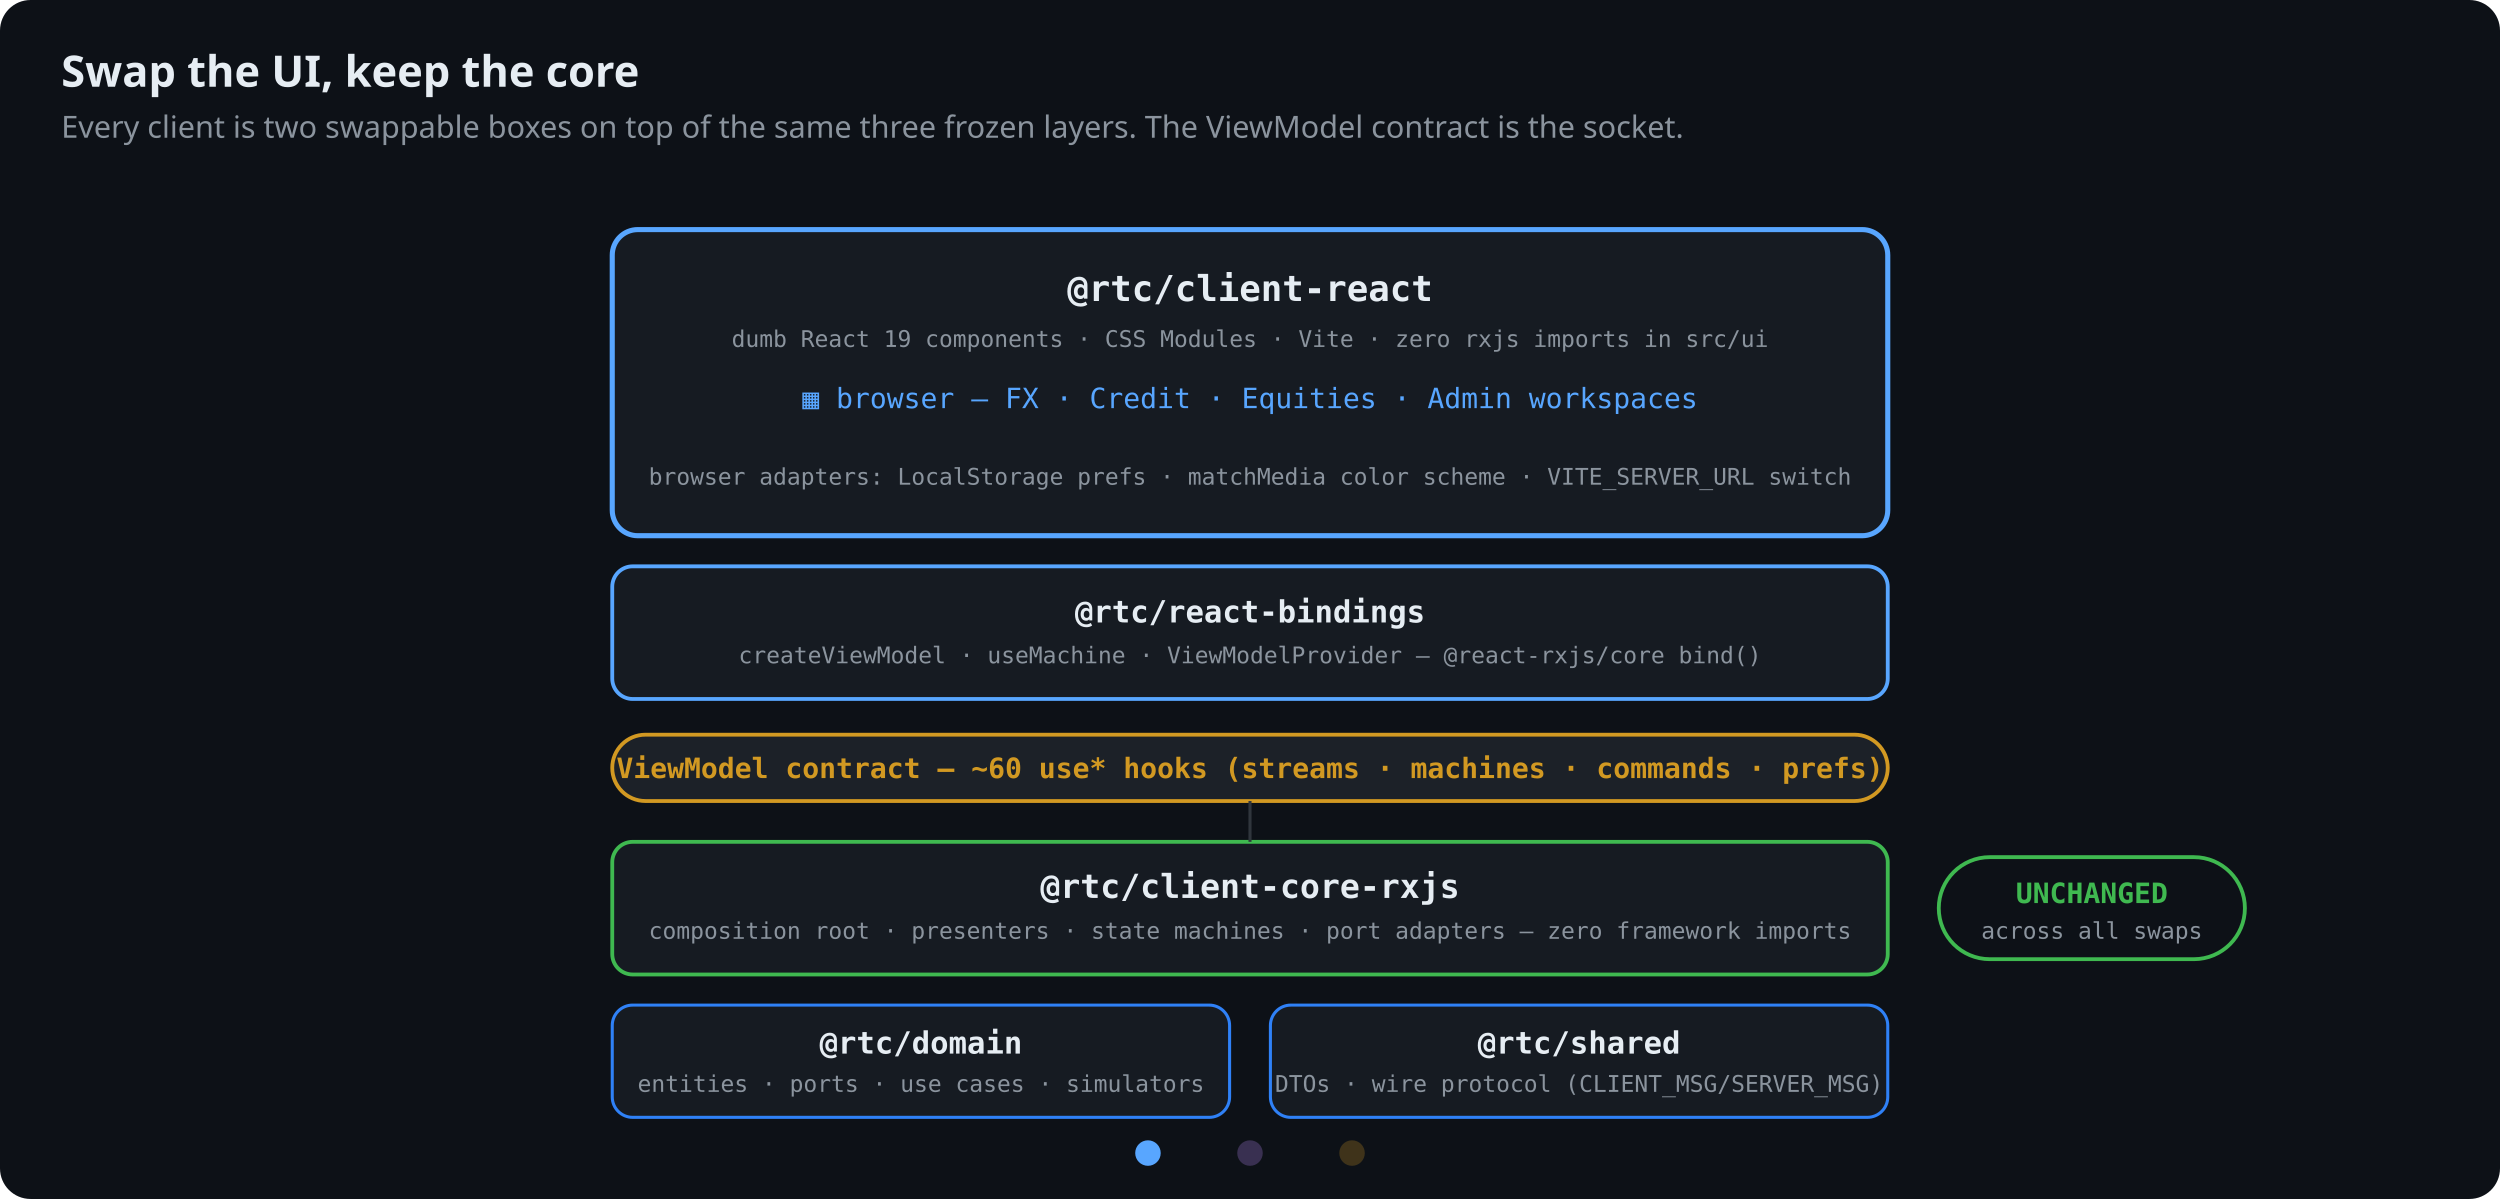
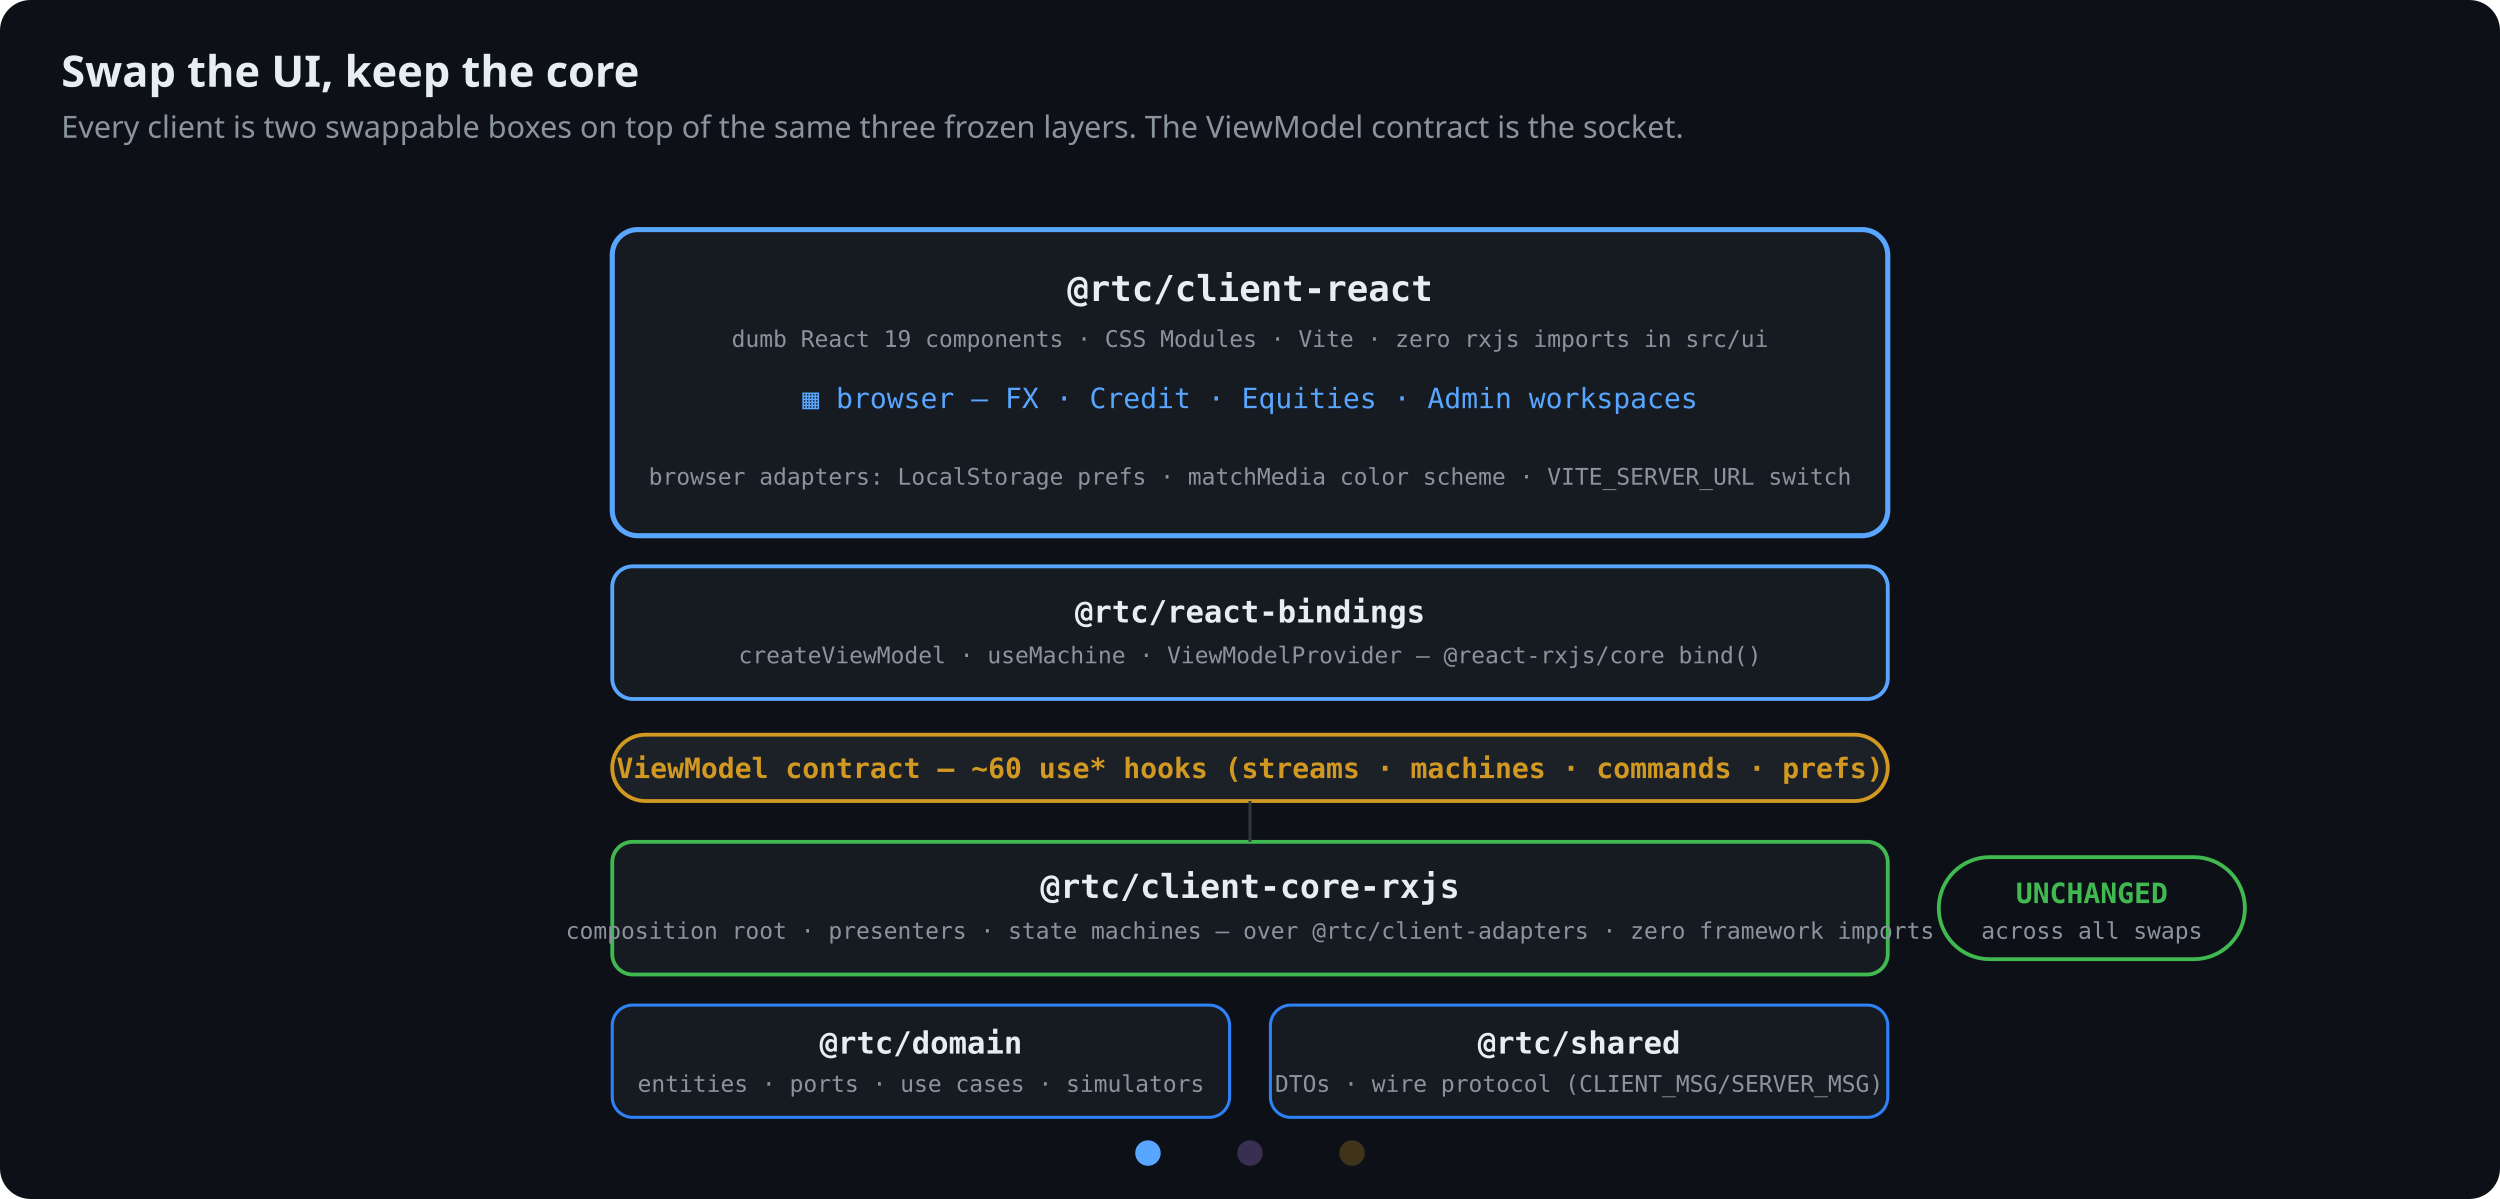
<svg xmlns="http://www.w3.org/2000/svg" viewBox="0 0 980 470" font-family="ui-monospace, SFMono-Regular, Menlo, Consolas, monospace">
  <rect x="0" y="0" width="980" height="470" rx="12" fill="#0d1117" />
  <text x="24" y="34" fill="#e6edf3" font-size="17" font-weight="bold" font-family="ui-sans-serif, system-ui, sans-serif">Swap the UI, keep the core</text>
  <text x="24" y="54" fill="#8b949e" font-size="12" font-family="ui-sans-serif, system-ui, sans-serif">Every client is two swappable boxes on top of the same three frozen layers. The ViewModel contract is the socket.</text>
  <g>
    <rect x="240" y="330" width="500" height="52" rx="8" fill="#161b22" stroke="#3fb950" stroke-width="1.5" />
    <text x="490" y="352" fill="#e6edf3" font-size="13" text-anchor="middle" font-weight="bold">@rtc/client-core-rxjs</text>
-     <text x="490" y="368" fill="#8b949e" font-size="9" text-anchor="middle">composition root · presenters · state machines · port adapters — zero framework imports</text>
+     <text x="490" y="368" fill="#8b949e" font-size="9" text-anchor="middle">composition root · presenters · state machines — over @rtc/client-adapters · zero framework imports</text>
    <rect x="240" y="394" width="242" height="44" rx="8" fill="#161b22" stroke="#2f81f7" stroke-width="1.2" />
    <text x="361" y="413" fill="#e6edf3" font-size="12" text-anchor="middle" font-weight="bold">@rtc/domain</text>
    <text x="361" y="428" fill="#8b949e" font-size="9" text-anchor="middle">entities · ports · use cases · simulators</text>
    <rect x="498" y="394" width="242" height="44" rx="8" fill="#161b22" stroke="#2f81f7" stroke-width="1.2" />
    <text x="619" y="413" fill="#e6edf3" font-size="12" text-anchor="middle" font-weight="bold">@rtc/shared</text>
    <text x="619" y="428" fill="#8b949e" font-size="9" text-anchor="middle">DTOs · wire protocol (CLIENT_MSG/SERVER_MSG)</text>
    <g>
      <rect x="760" y="336" width="120" height="40" rx="20" fill="#0d1117" stroke="#3fb950" stroke-width="1.5">
        <animate attributeName="stroke-width" values="1.5;3;1.5" dur="4s" repeatCount="indefinite" />
      </rect>
      <text x="820" y="354" fill="#3fb950" font-size="11" text-anchor="middle" font-weight="bold">UNCHANGED</text>
      <text x="820" y="368" fill="#8b949e" font-size="9" text-anchor="middle">across all swaps</text>
    </g>
  </g>
  <g>
    <rect x="240" y="288" width="500" height="26" rx="13" fill="#1c2128" stroke="#d29922" stroke-width="1.5" />
    <text x="490" y="305" fill="#d29922" font-size="11" text-anchor="middle" font-weight="bold">ViewModel contract — ~60 use* hooks (streams · machines · commands · prefs)</text>
  </g>
  <line x1="490" y1="314" x2="490" y2="330" stroke="#30363d" stroke-width="1.2" />
  <g>
    <animate attributeName="opacity" dur="12s" repeatCount="indefinite" values="1;1;0;0;1" keyTimes="0;0.28;0.333;0.947;1" />
    <rect x="240" y="90" width="500" height="120" rx="10" fill="#161b22" stroke="#58a6ff" stroke-width="2" />
    <text x="490" y="118" fill="#e6edf3" font-size="14" text-anchor="middle" font-weight="bold">@rtc/client-react</text>
    <text x="490" y="136" fill="#8b949e" font-size="9" text-anchor="middle">dumb React 19 components · CSS Modules · Vite · zero rxjs imports in src/ui</text>
    <text x="490" y="160" fill="#58a6ff" font-size="11" text-anchor="middle">▦ browser — FX · Credit · Equities · Admin workspaces</text>
    <text x="490" y="190" fill="#8b949e" font-size="9" text-anchor="middle">browser adapters: LocalStorage prefs · matchMedia color scheme · VITE_SERVER_URL switch</text>
    <rect x="240" y="222" width="500" height="52" rx="8" fill="#161b22" stroke="#58a6ff" stroke-width="1.5" />
    <text x="490" y="244" fill="#e6edf3" font-size="12" text-anchor="middle" font-weight="bold">@rtc/react-bindings</text>
    <text x="490" y="260" fill="#8b949e" font-size="9" text-anchor="middle">createViewModel · useMachine · ViewModelProvider — @react-rxjs/core bind()</text>
  </g>
  <g opacity="0">
    <animate attributeName="opacity" dur="12s" repeatCount="indefinite" values="0;0;1;1;0;0" keyTimes="0;0.28;0.333;0.613;0.667;1" />
    <rect x="240" y="90" width="500" height="120" rx="10" fill="#161b22" stroke="#bc8cff" stroke-width="2" />
    <text x="490" y="118" fill="#e6edf3" font-size="14" text-anchor="middle" font-weight="bold">@rtc/client-react-native</text>
    <text x="490" y="136" fill="#8b949e" font-size="9" text-anchor="middle">Expo SDK 57 · RN 0.86 · expo-router tabs · react-native-svg charts</text>
    <text x="490" y="160" fill="#bc8cff" font-size="11" text-anchor="middle">▤ iOS / Android — Rates · Blotter · Analytics · Credit · Equities tabs</text>
    <text x="490" y="190" fill="#8b949e" font-size="9" text-anchor="middle">native adapters: AsyncStorage prefs · Appearance color scheme · EXPO_PUBLIC_SERVER_URL switch</text>
    <rect x="240" y="222" width="500" height="52" rx="8" fill="#161b22" stroke="#bc8cff" stroke-width="1.5" />
    <text x="490" y="244" fill="#e6edf3" font-size="12" text-anchor="middle" font-weight="bold">@rtc/react-bindings</text>
    <text x="490" y="260" fill="#8b949e" font-size="9" text-anchor="middle">SAME package as web — React is React on both platforms</text>
  </g>
  <g opacity="0">
    <animate attributeName="opacity" dur="12s" repeatCount="indefinite" values="0;0;1;1;0" keyTimes="0;0.613;0.667;0.947;1" />
    <rect x="240" y="90" width="500" height="120" rx="10" fill="#161b22" stroke="#d29922" stroke-width="2" />
    <text x="490" y="118" fill="#e6edf3" font-size="14" text-anchor="middle" font-weight="bold">@rtc/client-solid</text>
    <text x="490" y="136" fill="#8b949e" font-size="9" text-anchor="middle">SolidJS components — a rewrite of ONE package, verified by the existing test contract</text>
    <text x="490" y="160" fill="#d29922" font-size="11" text-anchor="middle">▧ browser — same workspaces, same behavioural specs, same visual goldens</text>
    <text x="490" y="190" fill="#8b949e" font-size="9" text-anchor="middle">reuses the same browser adapters pattern; nothing below the contract line changed</text>
    <rect x="240" y="222" width="500" height="52" rx="8" fill="#161b22" stroke="#d29922" stroke-width="1.5" />
    <text x="490" y="244" fill="#e6edf3" font-size="12" text-anchor="middle" font-weight="bold">@rtc/solid-bindings</text>
    <text x="490" y="260" fill="#8b949e" font-size="9" text-anchor="middle">Observable → Solid signal — pairs with the SAME @rx-state/core that react-bindings uses</text>
  </g>
  <g>
    <circle cx="450" cy="452" r="5" fill="#58a6ff">
      <animate attributeName="opacity" dur="12s" repeatCount="indefinite" values="1;1;0.25;0.25;1" keyTimes="0;0.30;0.34;0.95;1" />
    </circle>
    <circle cx="490" cy="452" r="5" fill="#bc8cff" opacity="0.25">
      <animate attributeName="opacity" dur="12s" repeatCount="indefinite" values="0.25;0.25;1;1;0.25;0.25" keyTimes="0;0.30;0.34;0.62;0.66;1" />
    </circle>
    <circle cx="530" cy="452" r="5" fill="#d29922" opacity="0.25">
      <animate attributeName="opacity" dur="12s" repeatCount="indefinite" values="0.25;0.25;1;1;0.25" keyTimes="0;0.62;0.66;0.95;1" />
    </circle>
  </g>
</svg>
